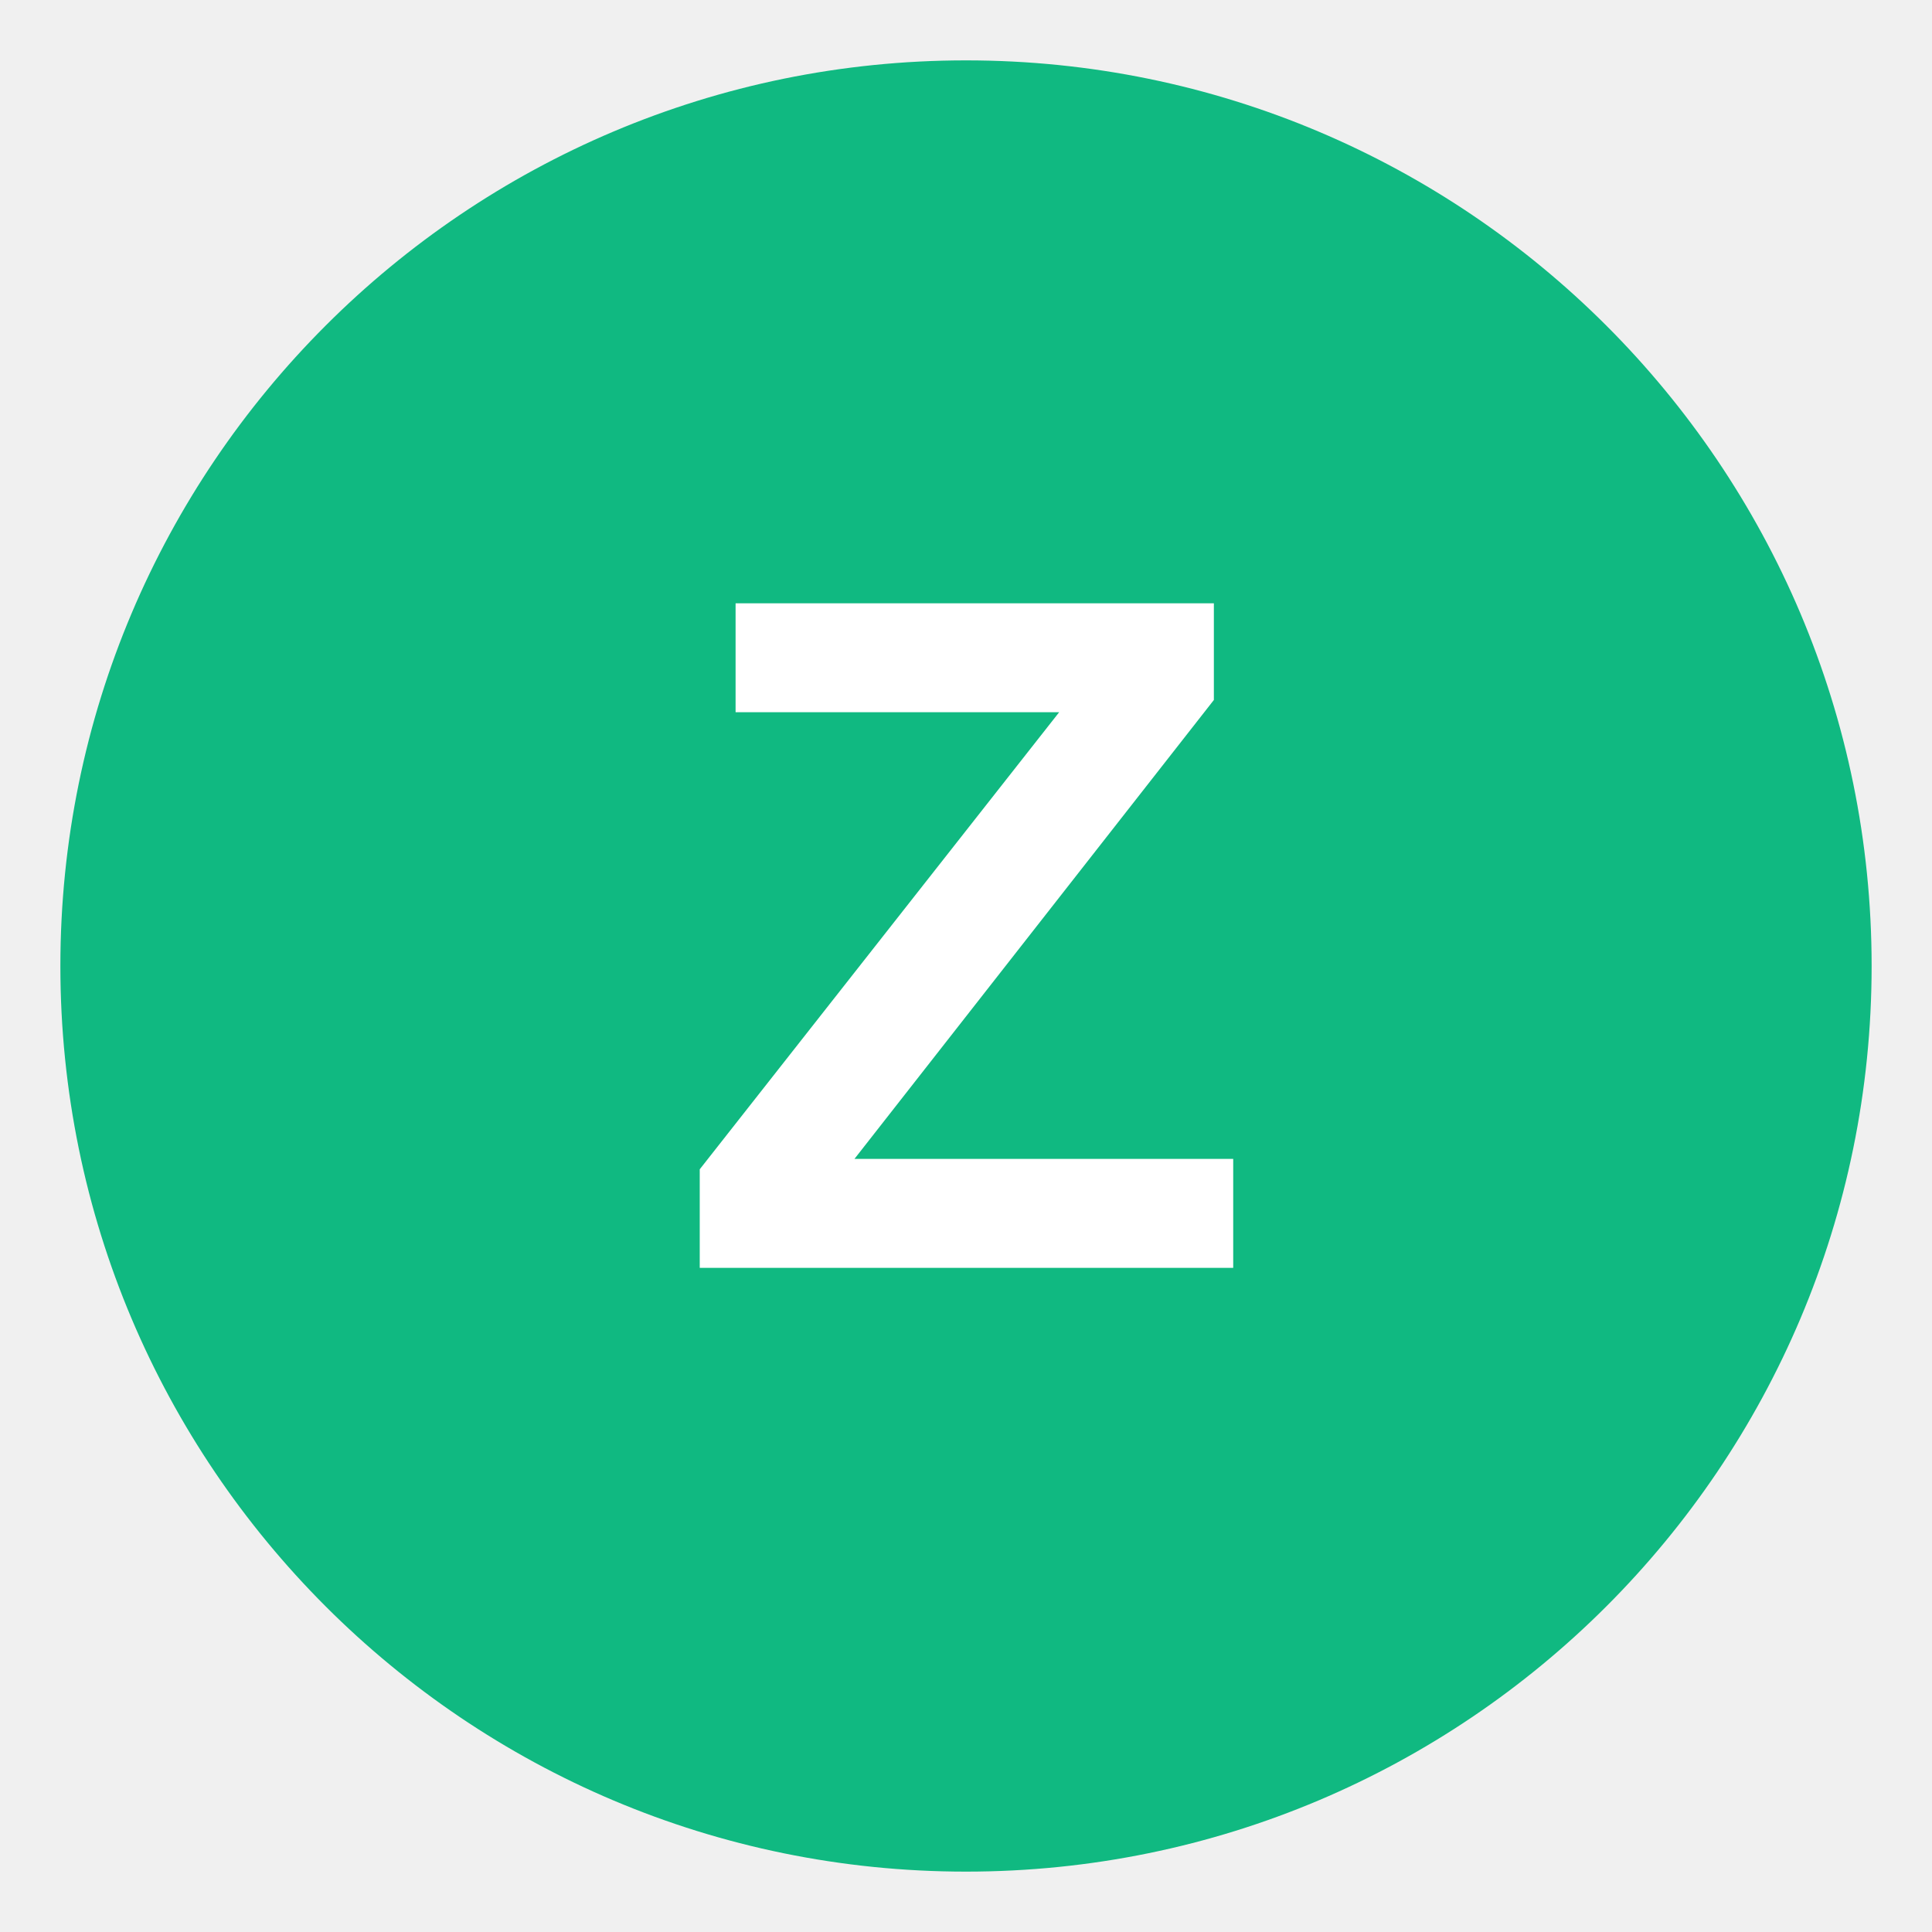
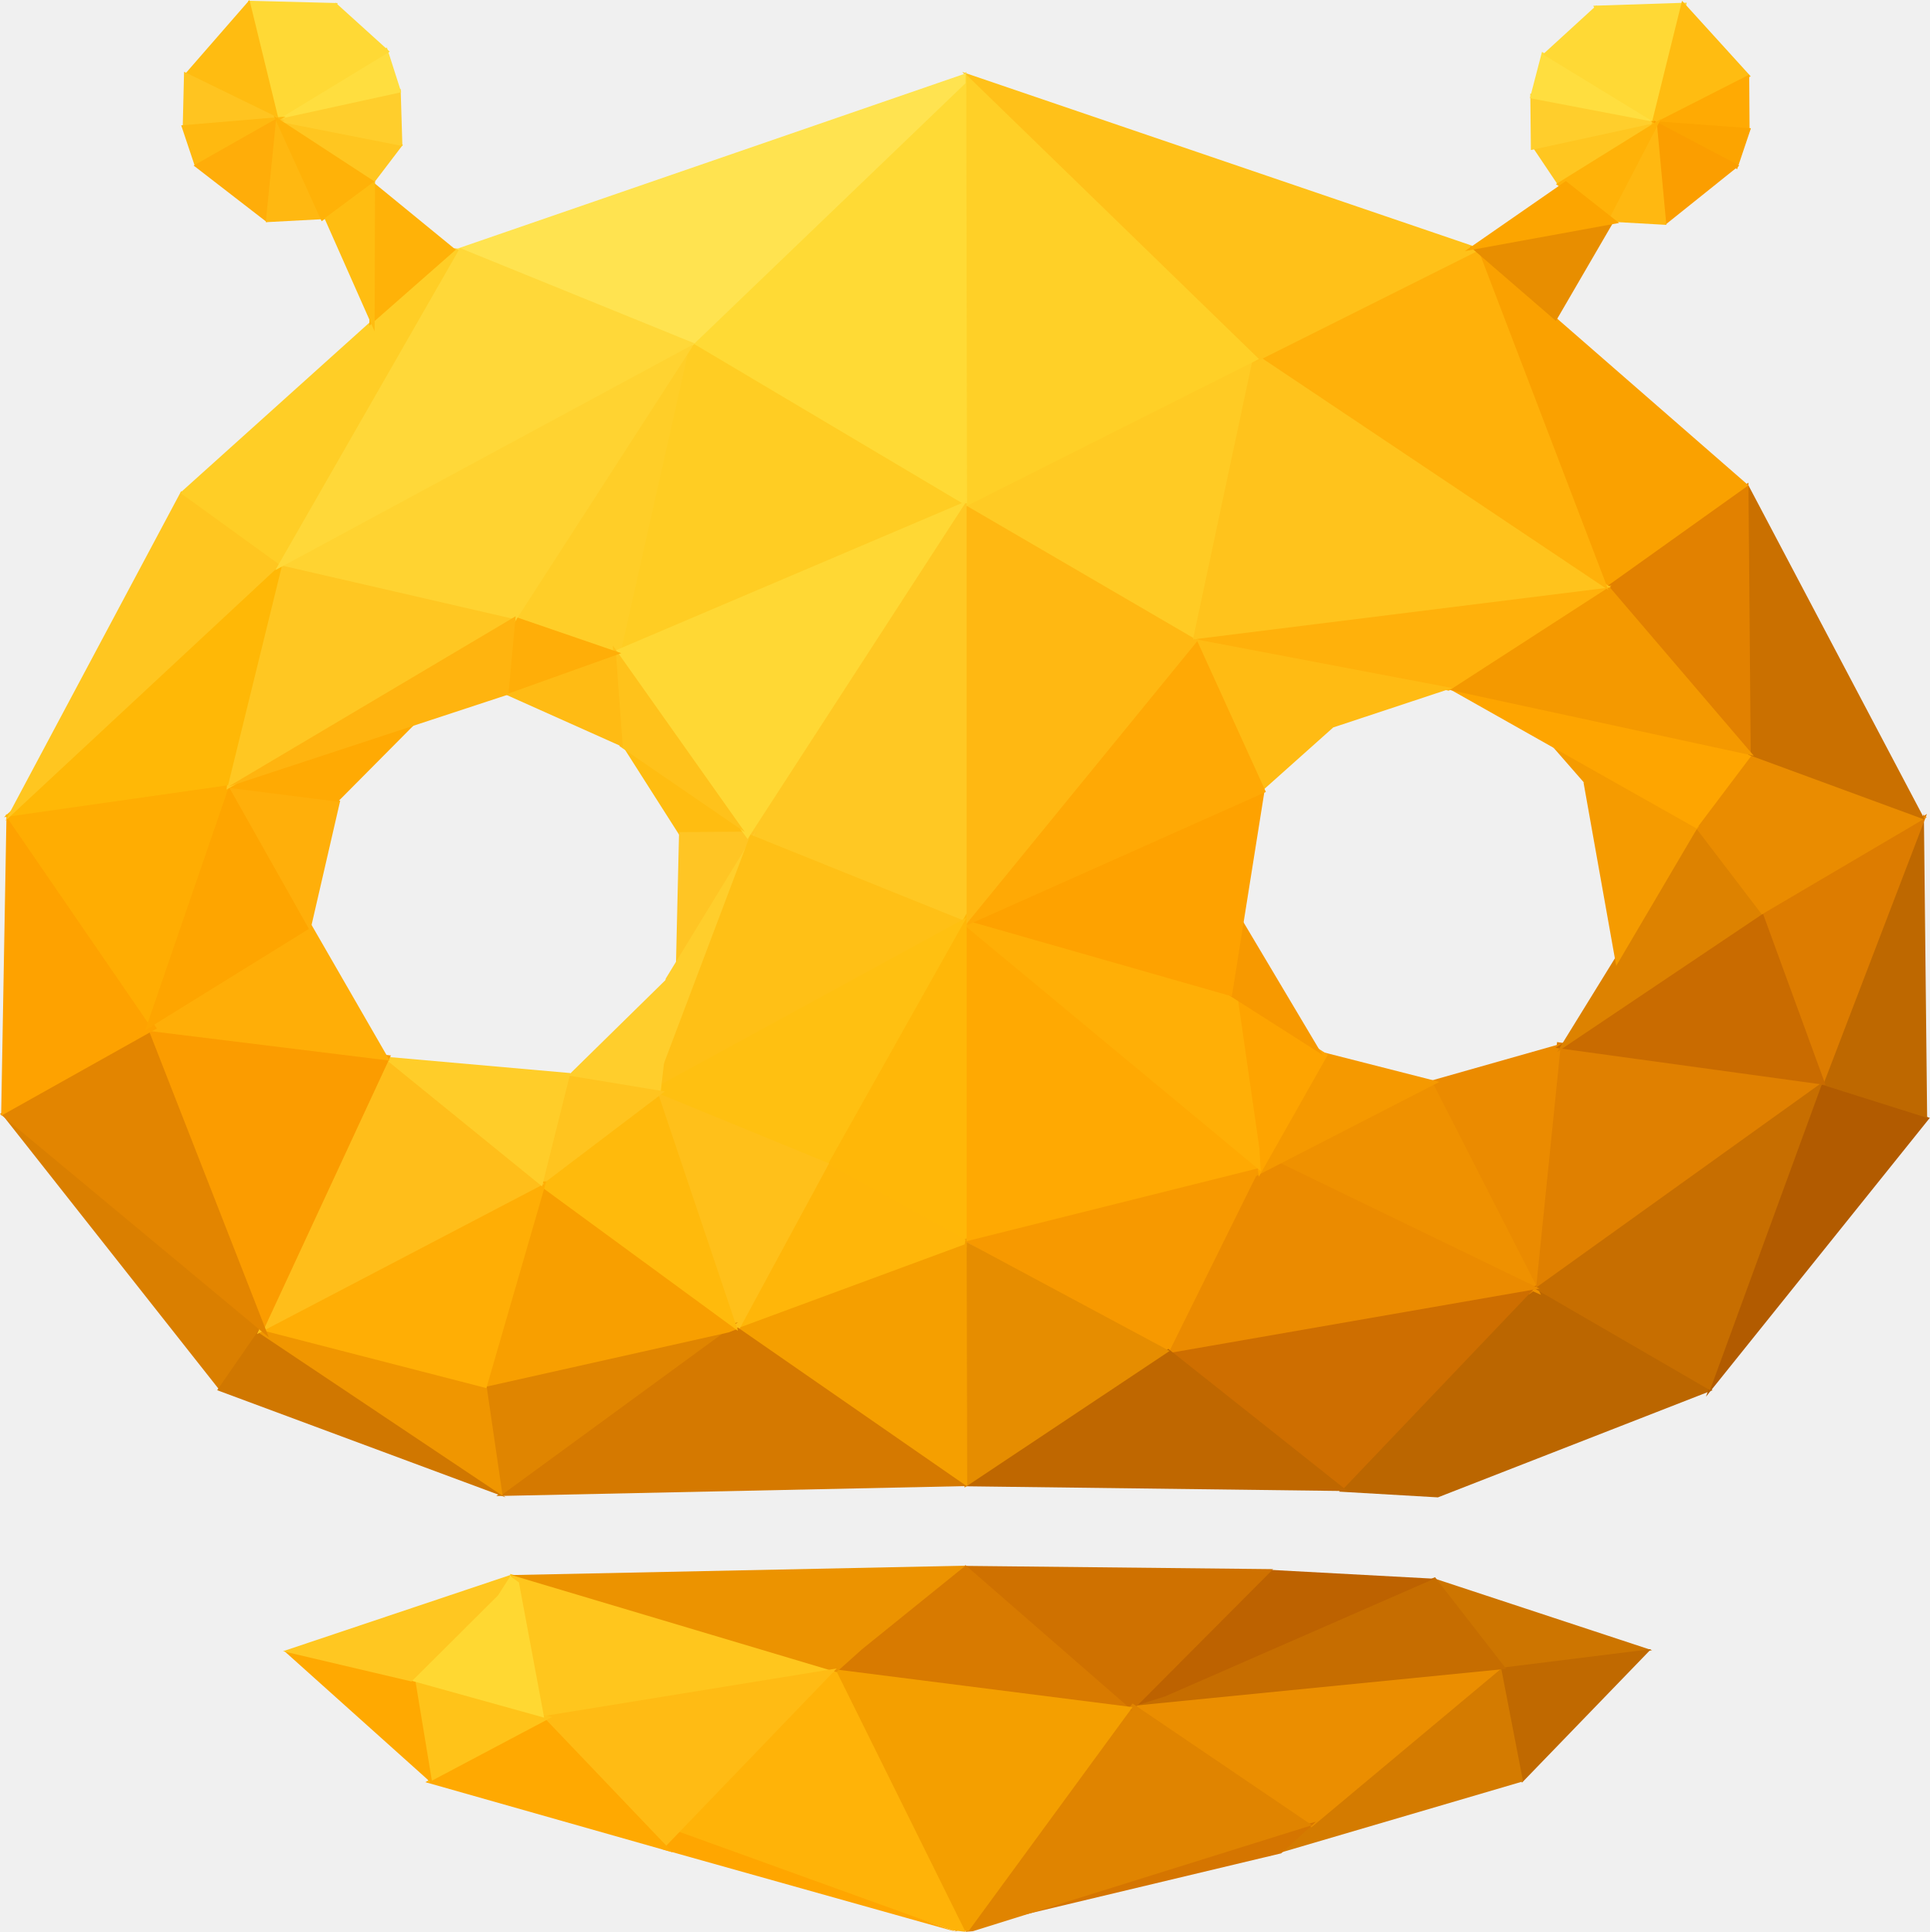
- <svg xmlns="http://www.w3.org/2000/svg" viewBox="0 0 64 64" width="64" height="64">
-   <circle cx="32" cy="32" r="30" fill="#10B981" />
-   <text x="32" y="42" font-family="Arial,sans-serif" font-size="32" font-weight="bold" fill="white" text-anchor="middle">Z</text>
+ <svg xmlns="http://www.w3.org/2000/svg" version="1.2" viewBox="7.4 6.8 1008.6 1009.5">
+   <defs>
+     <clipPath clipPathUnits="userSpaceOnUse" id="cp1">
+       <path d="m1115.21-134.62v1241.33h-1241.58v-1241.33z" />
+     </clipPath>
+   </defs>
+   <style>.a{fill:#b60}.b{fill:#b25b00}.c{fill:#e08000}.d{fill:#eb8b00}.e{fill:#ef9100}.f{fill:#c76e00}.g{fill:#ce6e00}.h{fill:#f79900}.i{fill:#ffa902}.j{fill:#f59900}.k{fill:#fea400}.l{fill:#ffaf06}.m{fill:#fea200}.n{fill:#be6800}.o{fill:#dd7c00}.p{fill:#c96b00}.q{fill:#dd8200}.r{fill:#ea8c00}.s{fill:#f59b00}.t{fill:#fea500}.u{fill:#ca7000}.v{fill:#e28100}.w{fill:#f49900}.x{fill:#ffb10b}.y{fill:#ffbb13}.z{fill:#ffa905}.A{fill:#faa100}.B{fill:#ffb812}.C{fill:#ffcb24}.D{fill:#ffc31c}.E{fill:#ffb10a}.F{fill:#ffc119}.G{fill:#bf6700}.H{fill:#e68d00}.I{fill:#ffd027}.J{fill:#cd7500}.K{fill:#c06900}.L{fill:#d47b00}.M{fill:#eb8e00}.N{fill:#c66d00}.O{fill:#bd6200}.P{fill:#cf7100}.Q{fill:#d57500}.R{fill:#e08400}.S{fill:#d87a00}.T{fill:#f49f00}.U{fill:#ffb308}.V{fill:#ffa600}.W{fill:#ffc61d}.X{fill:#ec9300}.Y{fill:#ffbb14}.Z{fill:#ffa901}.a0{fill:#ffc319}.a1{fill:#ffd832}.a2{fill:#ffc721}.a3{fill:#ffc823}.a4{fill:#ffbd11}.a5{fill:#ffc524}.a6{fill:#ffce2c}.a7{fill:#ffc016}.a8{fill:#ffb708}.a9{fill:#ffc011}.aa{fill:#f59f00}.ab{fill:#ffb609}.ac{fill:#ffc01a}.ad{fill:#d57900}.ae{fill:#e08500}.af{fill:#f89f00}.ag{fill:#ffba0c}.ah{fill:#ffc41f}.ai{fill:#da7f00}.aj{fill:#d07700}.ak{fill:#f09600}.al{fill:#ffae05}.am{fill:#ffbe1a}.an{fill:#ffcd29}.ao{fill:#fb9c00}.ap{fill:#e38500}.aq{fill:#ffae07}.ar{fill:#ffad02}.as{fill:#ffaf0a}.at{fill:#ffaa03}.au{fill:#ffda35}.av{fill:#ffcd23}.aw{fill:#ffce28}.ax{fill:#ffd834}.ay{fill:#ffc21b}.az{fill:#ffae08}.aA{fill:#ffd331}.aB{fill:#ffc722}.aC{fill:#ffb806}.aD{fill:#ffc620}.aE{fill:#ffce26}.aF{fill:#ffe350}.aG{fill:#ffd839}.aH{fill:#ffb40f}.aI{fill:#ffde3f}.aJ{fill:#ffd935}.aK{fill:#ffbc11}.aL{fill:#ffc420}.aM{fill:#ffb910}.aN{fill:#ffad09}.aO{fill:#ffb811}.aP{fill:#ffb208}.aQ{fill:#fca400}.aR{fill:#fb9e00}.aS{fill:#e88e00}.aT{fill:#fca500}</style>
+   <g clip-path="url(#cp1)">
+     <path class="a" d="m808 677.3l94.5 55.9-143.6 56-51.7-3z" />
+     <path class="b" d="m956.9 570.9l-57.9 165.7 117-145.7z" />
+     <path class="c" d="m806.5 683.2l14.7-131.9 140.3 20.9z" />
+     <path class="d" d="m753.4 572l69.8-19.8-13 127.9z" />
+     <path class="e" d="m666.8 618.2l89.2-46 56.8 111.2z" />
+     <path class="f" d="m960 572.2l-58.9 161-91.6-53.1z" />
+     <path class="g" d="m616 711.5l92.4 74.4 102.4-107.4z" />
+     <path class="d" d="m616 714.2l50.6-104.5 145.4 70.4z" />
+     <path class="h" d="m507.8 653.3l109.8 61.5 49.2-99.4z" />
+     <path class="i" d="m511.6 489v166.6l155.2-38.8z" />
+     <path class="j" d="m663 621.8l35.1-65.4 61.6 15.7z" />
+     <path class="k" d="m652 526l13.3 95.7 36.1-63.8z" />
+     <path class="l" d="m505.1 485l161.2 133.7-0.7-11.9-11.5-79.9z" />
+     <path class="h" d="m655.7 486l-7.3 40 50.1 31.9z" />
+     <path class="m" d="m668.3 420l-17.1 107.4-139.6-39.9z" />
+     <path class="n" d="m1012.9 432.1l-54.1 141.2 55.8 17.6z" />
+     <path class="o" d="m960.3 573.6l54.2-141.5-87.8 52.2z" />
+     <path class="p" d="m928.4 483.1l33.1 90.6-141.2-19.4z" />
+     <path class="q" d="m894.3 438l-73.1 118.5 108.4-72.8z" />
+     <path class="r" d="m891.3 436.2l36.9 48.4 86.3-50.8-113.3-14.2z" />
+     <path class="r" d="m895.4 437.2l27-37.2 91.4 34.4z" />
+     <path class="s" d="m835 415.6l17.1 95.9 42.7-72.5z" />
+     <path class="s" d="m816.3 394l59.8 68.5 19.3-23.9z" />
+     <path class="t" d="m762.4 365.4l161.7 34.5-30 39.8z" />
+     <path class="u" d="m921.2 260.4v140.8l92.2 33.9z" />
+     <path class="v" d="m845.1 313.7l77.3 87.5-1.2-142.2z" />
+     <path class="w" d="m761.3 366.5l86-54.5 76.7 89.7z" />
+     <path class="x" d="m627.8 340.3l136.8 27.4 85.1-55z" />
+     <path class="y" d="m631.6 340.7l36.2 78.7 36.4-32.5 62.2-20.6z" />
+     <path class="z" d="m632.6 340.6l36.4 80-157.6 70.3 1.2-8.1z" />
+     <path class="A" d="m778.1 135.7l68.4 178 74.7-53.3z" />
+     <path class="B" d="m511.4 269.3v221.6l122.5-150z" />
+     <path class="C" d="m511.6 270.5l153.8-77.6-33 148z" />
+     <path class="D" d="m663 190.3l-32.1 150.6 218.4-27.2z" />
+     <path class="E" d="m665.4 192.9l114-57.2 68.6 179.4z" />
+     <path class="F" d="m510.3 44.4l153.7 151.4 117.8-58.9z" />
+     <path class="G" d="m511.6 783.4l200.1 2.5-93.7-74.3z" />
+     <path class="H" d="m511.5 784.1l0.1-128.8 107.1 57.4z" />
+     <path class="I" d="m511.8 45.2l-0.4 226.6 154-77.4z" />
+     <path class="J" d="m791.8 880.1l79.1-11-113.5-37.4z" />
+     <path class="K" d="m789.1 878.6l13.7 59.7 67.5-69.8z" />
+     <path class="L" d="m669.9 976.8l121.9-99.2 11.6 60z" />
+     <path class="M" d="m595.1 897.7l97.7 63.9 100.5-84z" />
+     <path class="N" d="m599.7 898.1l157.7-67.2 37.2 47.9z" />
+     <path class="O" d="m598.9 898.7l69.1-71.8 89 4.8-140.7 61.5z" />
+     <path class="P" d="m511.5 825l87.2 76.1 74.1-74.4z" />
+     <path class="Q" d="m506.5 1015.9l170.5-40.7 18.1-16.5-177.8 48.4z" />
+     <path class="R" d="m512 1016.2l87.3-119.3 93.8 63.6-177.3 55.4z" />
+     <path class="S" d="m441.2 879.5l158.1 21.1-87.3-76z" />
+     <path class="T" d="m442.6 878.9l67.5 137 3.6-0.2 85.6-116.9z" />
+     <path class="U" d="m512 1016.2l-68.4-138.1-84.3 87.5 145.8 49.8z" />
+     <path class="V" d="m353.2 973l7.1-9.8 147.1 53.1z" />
+     <path class="W" d="m274 829.2l17.1 76.8 153.5-25.9-9.6-4.9z" />
+     <path class="X" d="m274.7 829.8l169.9 50.7 13.4-12 54-43.6z" />
+     <path class="Y" d="m290.1 903.7l63.7 69.4 90.9-94.5z" />
+     <path class="Z" d="m229.7 938l62.1-33.7 67.2 70.4z" />
+     <path class="a0" d="m222.8 884.3l8.5 53.9 64.6-34.2z" />
+     <path class="Z" d="m156.1 869.6l77.3 69.3-9.4-56.9z" />
+     <path class="a1" d="m273.5 830l5.1 3.6 13.2 70.7-71.9-20z" />
+     <path class="a2" d="m155.3 869.6l119.3-40-6.9 10.8-45.2 45z" />
+     <path class="a3" d="m396.6 444.5l116 46.1v-224.6z" />
+     <path class="a4" d="m332.1 395.5l30.2 47.4h38.8z" />
+     <path class="a5" d="m360.6 514.2l1.7-72.6 40.8-0.3z" />
+     <path class="a6" d="m355.3 518.2l-5.2 60 52.2-137z" />
+     <path class="a7" d="m348.9 577l162.7-89-112-45.1z" />
+     <path class="a8" d="m436.2 617l76.4 41.7v-174.6z" />
+     <path class="a9" d="m346.6 576.8l91.8 41.4 74.2-132z" />
+     <path class="aa" d="m512.6 653.9l0.3 129.1-3.7-0.5-122.3-83.7c-1.2 0 125.7-44.9 125.7-44.9z" />
+     <path class="ab" d="m389.2 702.2l49.3-88.1 73.5 40.4-0.4 2.5z" />
+     <path class="ac" d="m390.3 707.8l-42.5-131.2 92.9 38.1z" />
+     <path class="ad" d="m266.8 788.5l111.1-83.5 15.2-4.5 119.5 82.8z" />
+     <path class="ae" d="m260.4 730.9l9 57.2 123.7-90.4z" />
+     <path class="af" d="m289.8 623.9l103.3 77.2-4.9 1.9-128.6 28.8z" />
+     <path class="ag" d="m350.7 576.2l42.4 126-104.6-76.6z" />
+     <path class="a6" d="m301.8 571.3l50.8 6.9 7.4-64z" />
+     <path class="ah" d="m289.5 626.7l65.4-49.6-51.6-8.5z" />
+     <path class="ai" d="m8.7 589.4l113.5 143.8 24.5-33.1-129.4-107.3z" />
+     <path class="aj" d="m143.8 700.1l127.9 89.1-150.8-56z" />
+     <path class="ak" d="m142.8 700.5v2.8l127.3 85.1-8.5-58.1z" />
+     <path class="al" d="m292.9 624.1l-31.3 108-117.6-30.3 144.3-77.6z" />
+     <path class="am" d="m209.4 560l-67.7 143.9 150.1-78.5z" />
+     <path class="an" d="m207.1 558.8l83.6 67.9 14.8-59.2z" />
+     <path class="ao" d="m83.4 543.5l128.3 14.8-66.5 143.3z" />
+     <path class="ap" d="m84.7 544l63.2 161.6-140.5-116.8z" />
+     <path class="aq" d="m169.6 489l41.5 72-131.4-16.2z" />
+     <path class="m" d="m10.8 432.1l-2.8 157.7 81.4-45.6z" />
+     <path class="ar" d="m129.5 414.5l-43.2 129-76.1-110.8z" />
+     <path class="t" d="m127.5 416.5l42.1 75.2-86.3 53.4z" />
+     <path class="as" d="m126.2 416.5l59 8.7-15.7 68.1z" />
+     <path class="at" d="m126.3 416.8l98.9-32.6-41.2 41.5-56.7-7.2z" />
+     <path class="au" d="m367.8 187.7l144.6-143.4 0.4 225.4-4.8 0.3z" />
+     <path class="av" d="m329 349.3l36.2-165.7 146.4 86.9z" />
+     <path class="aw" d="m276.2 330.3l55.1 19.5 37.1-164.8z" />
+     <path class="ax" d="m327.8 347.2l184.8-78.6-114.5 176.6z" />
+     <path class="ay" d="m327.7 344.1l3.5 52.6 65.5 44.9z" />
+     <path class="Y" d="m329.2 346.6l3.7 50.5-64.4-28.8z" />
+     <path class="az" d="m275 328.5l-3.3 41.2 60.4-21.6z" />
+     <path class="aA" d="m151.8 303.1l216.6-117.2 1.1 1.7-93.4 144.7z" />
+     <path class="aB" d="m153.8 302.1l123.8 28.5-151.8 88.8 1.1-10.3z" />
+     <path class="aC" d="m155.9 297.8l-29.3 119.3-117.1 16.7z" />
+     <path class="aD" d="m10.2 435.7l91.9-172.3 53.2 37.3z" />
+     <path class="aE" d="m243.8 136.4l4.8 0.6-93.8 165.8-53.2-38.5z" />
+     <path class="aF" d="m512 45.2v5.1l-142.6 136.9-123.5-50.3z" />
+     <path class="aG" d="m247.8 136.4l122.8 49.9-219.3 118.4z" />
+     <path class="aH" d="m276.9 328.8l-3.8 40.9-146.3 48.1z" />
+     <path class="aD" d="m149.8 68.4l52.9 34.1 15.3-20.1z" />
+     <path class="a6" d="m216.8 53.3l0.9 29.8-69.6-13.7z" />
+     <path class="aI" d="m209.6 31.6l7.5 23.4-68.2 14.9z" />
+     <path class="aJ" d="m150.9 70.4l31.9-62.2 28.3 25.6z" />
+     <path class="aJ" d="m151.6 70.4l-14.6-63.2 46.9 1.2z" />
+     <path class="aK" d="m153.1 69.5l-15.3-62.7-34 39z" />
+     <path class="aL" d="m156.3 70l-52.7-25.7-0.7 28.9z" />
+     <path class="aM" d="m156.7 67.7l-47.4 26.1-7.2-21.5z" />
+     <path class="aN" d="m152.7 68.3l-5.8 54.6-38.3-29.6z" />
+     <path class="aO" d="m178.3 121.2l-26.5-53-5.5 54.7z" />
+     <path class="aP" d="m203.4 101.8l-53-34.6 25.1 55.2z" />
+     <path class="aP" d="m200.4 177l1.8-75.2 43.4 35.5z" />
+     <path class="a4" d="m203.2 180l-26.2-59.1 26.4-19.6z" />
+     <path class="aD" d="m877.8 68.7l-55.9 35.1-13.9-20.7z" />
+     <path class="a6" d="m807.2 55.7l0.3 29.5 69-15z" />
+     <path class="aI" d="m813.3 33.9l-6.3 24.2 68.7 13.1z" />
+     <path class="aJ" d="m873.7 71.8l-31.9-62.2-28 25.6z" />
+     <path class="aJ" d="m872.7 73.5l16.3-65.3-48.9 1.6z" />
+     <path class="aK" d="m869.9 74.2l16.6-67 35.9 39.5z" />
+     <path class="at" d="m871.7 71.2l49.9-25.4 0.2 29.4z" />
+     <path class="aQ" d="m869.9 70l45.4 25.2 7.2-21.4z" />
+     <path class="aR" d="m871.9 69.8l5.8 54.5 38.7-31z" />
+     <path class="aO" d="m846.3 122.5l26.9-52.9 5.1 54.7z" />
+     <path class="aP" d="m820.6 103l54.9-34.1-27.8 53.6z" />
+     <path class="aS" d="m775.7 135.7l75.2-13.3-30.3 52.1z" />
+     <path class="aT" d="m773 138l52.8-36.6 27.8 21.9z" />
+   </g>
</svg>
